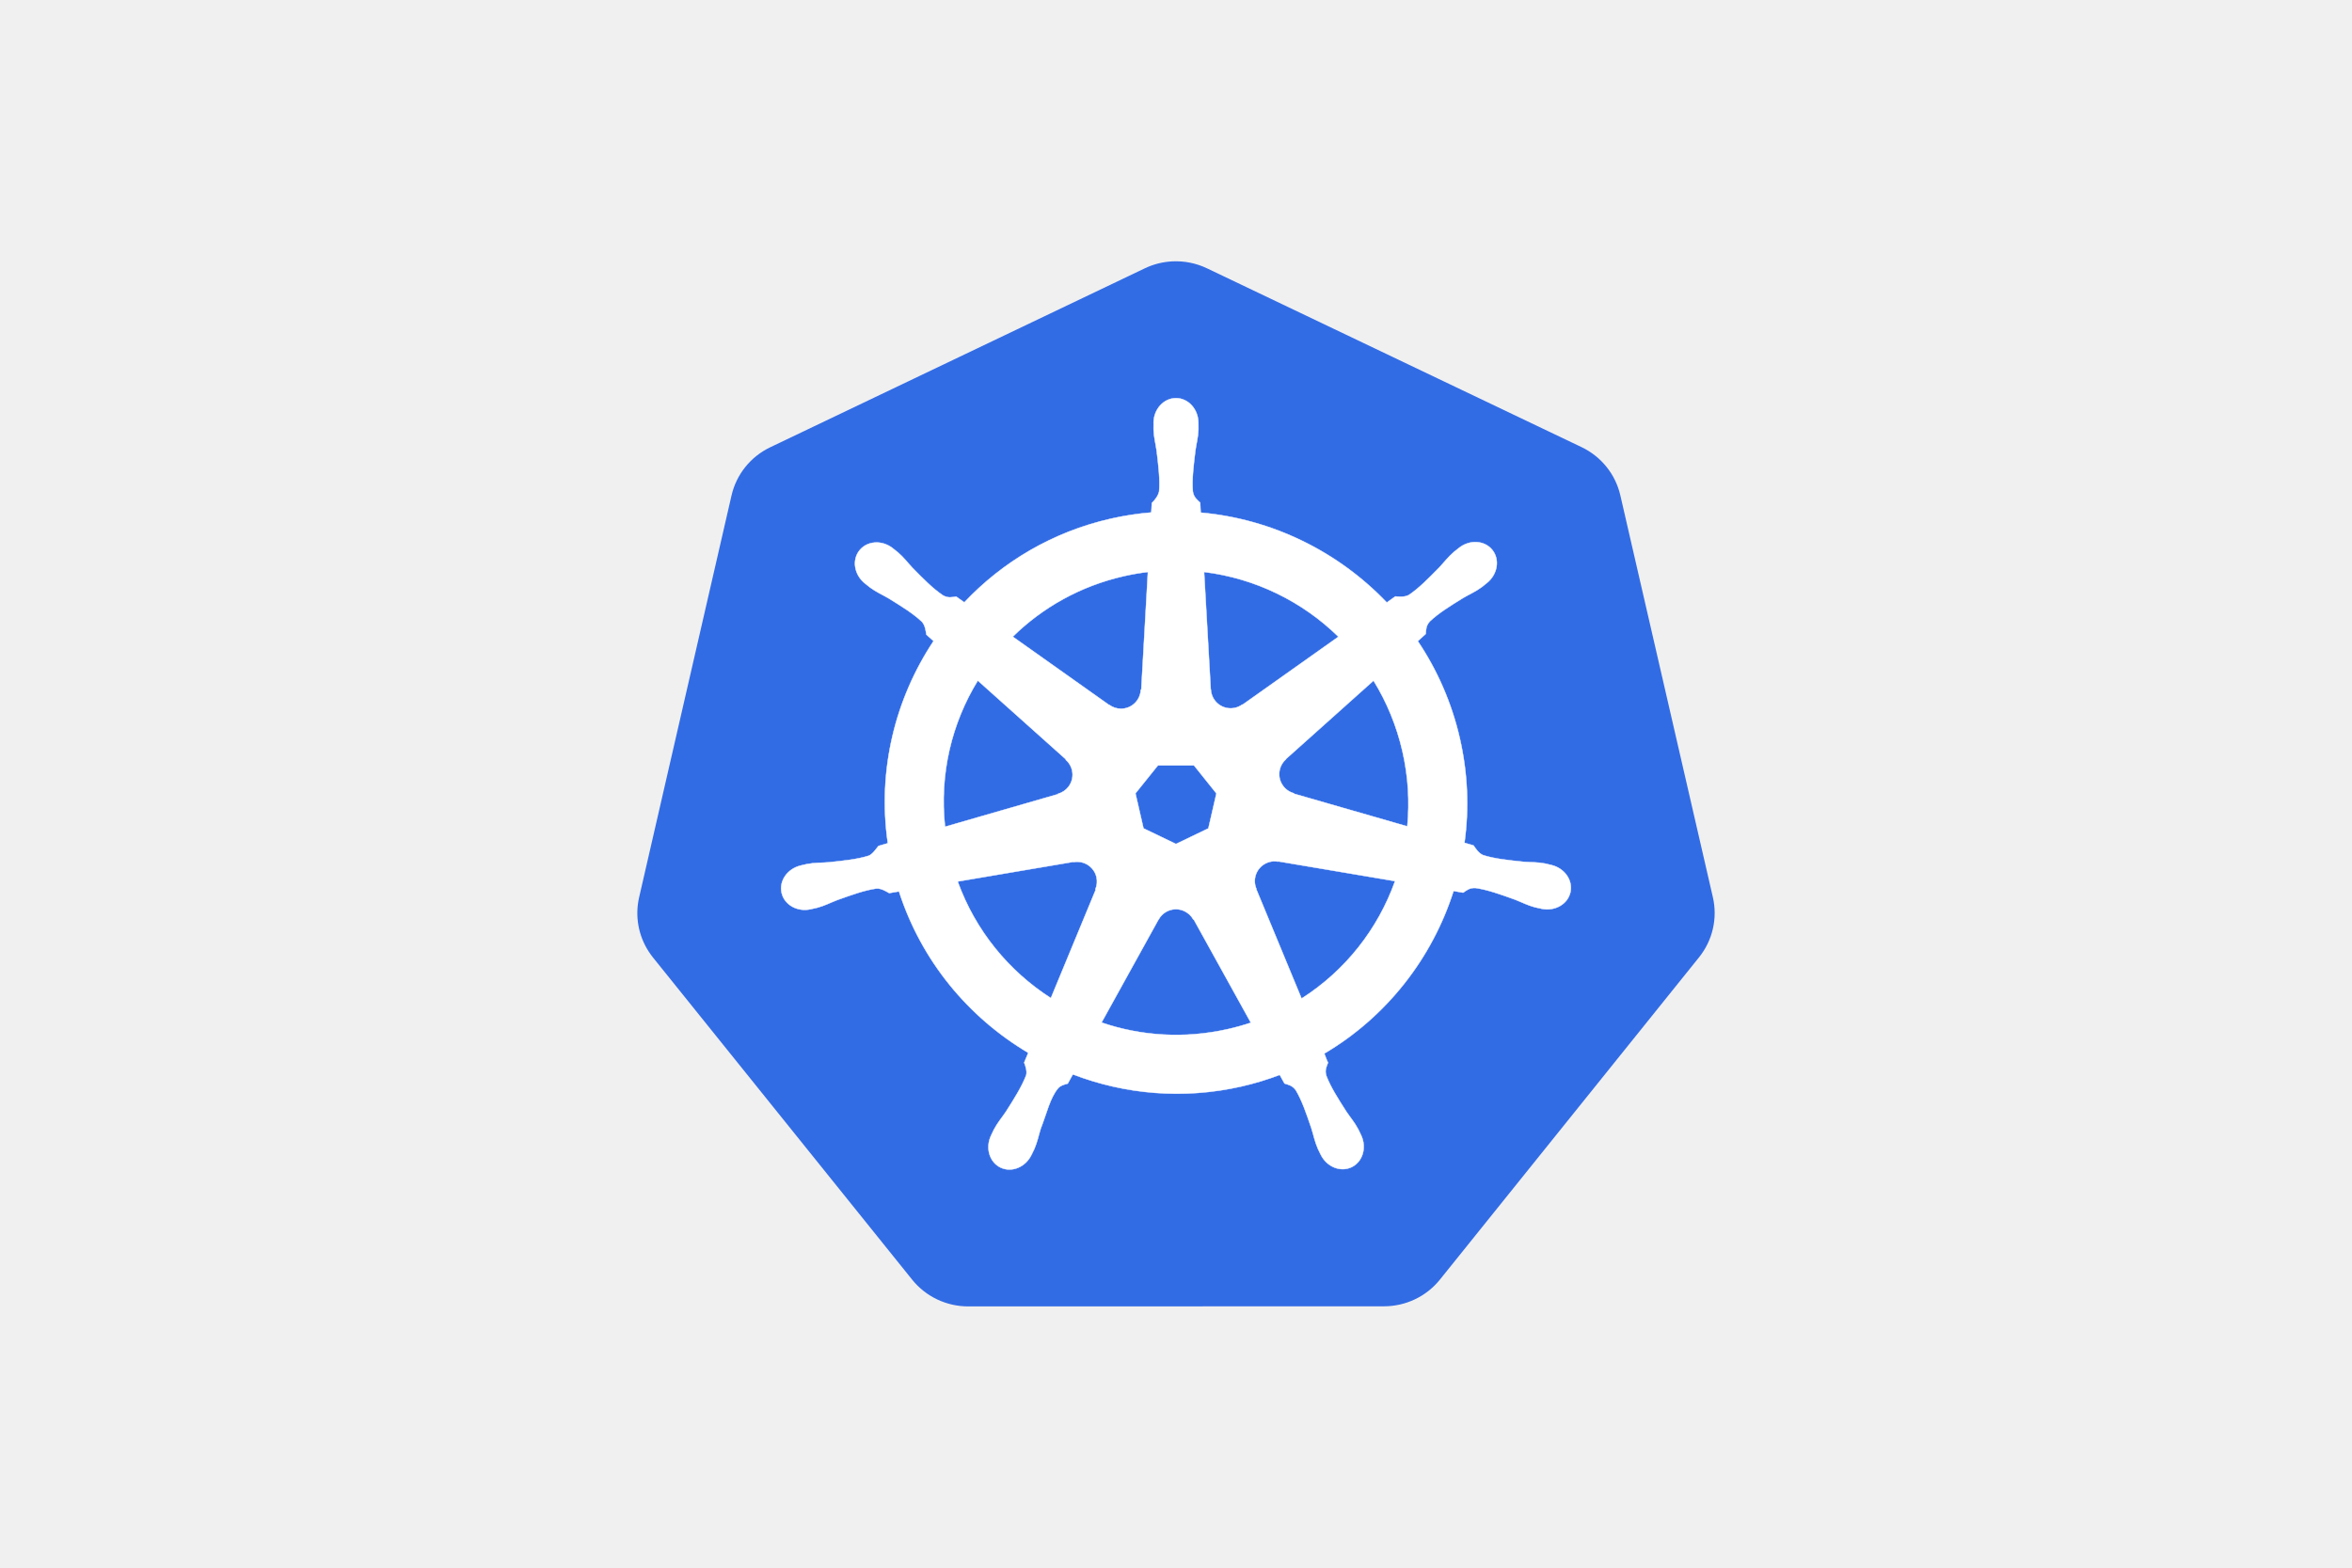
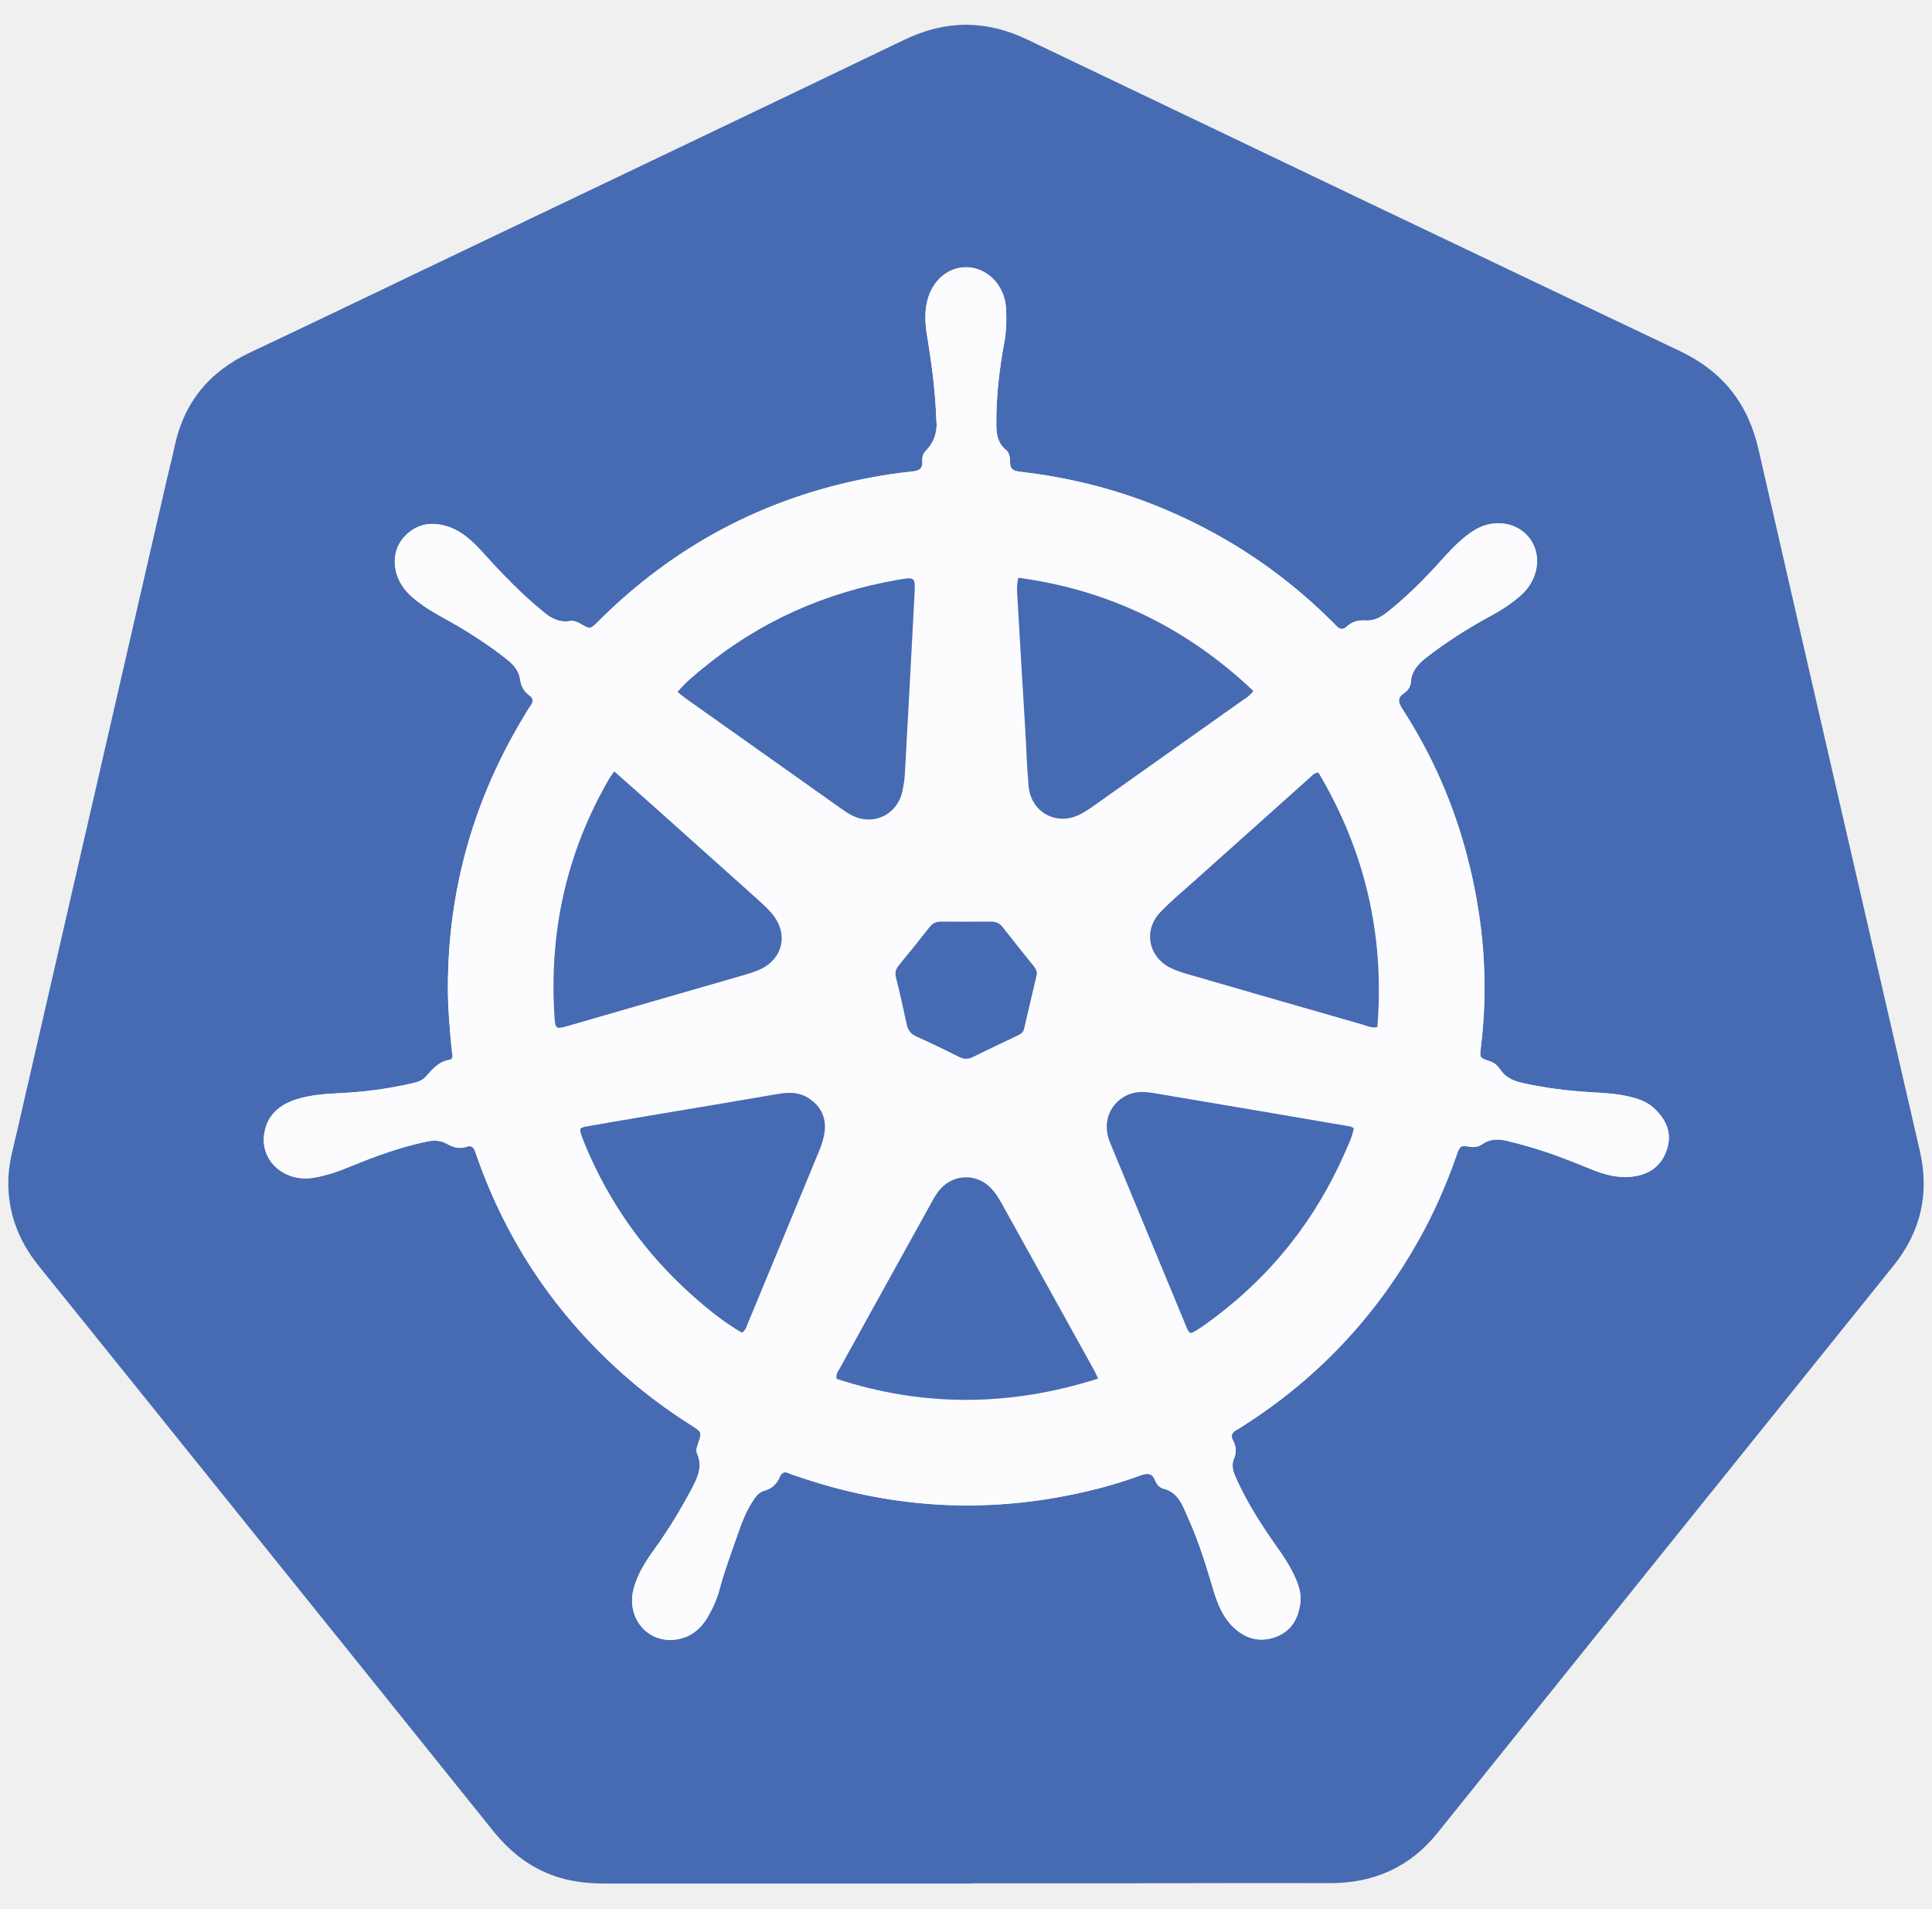
- <svg xmlns="http://www.w3.org/2000/svg" height="800" width="1200" viewBox="-105.427 -170.492 913.7 1022.949">
-   <path d="M348.987.06a46.725 46.342 0 00-17.907 4.531L86.737 121.341a46.725 46.342 0 00-25.282 31.438l-60.28 262.25a46.725 46.342 0 006.343 35.531 46.725 46.342 0 002.656 3.688L179.3 664.528a46.725 46.342 0 0036.531 17.438l271.22-.062a46.725 46.342 0 0036.53-17.406l169.063-210.313a46.725 46.342 0 009.031-39.219L641.3 152.716a46.725 46.342 0 00-25.281-31.437L371.643 4.59A46.725 46.342 0 00348.987.06z" fill="#326ce5" />
-   <path style="line-height:normal;-inkscape-font-specification:Sans;text-indent:0;text-align:start;text-decoration-line:none;text-transform:none;marker:none" d="M351.408 89.307c-8.077.001-14.626 7.276-14.625 16.25 0 .138.028.27.031.406-.012 1.22-.07 2.689-.031 3.75.192 5.176 1.32 9.138 2 13.907 1.23 10.206 2.26 18.667 1.625 26.531-.619 2.965-2.803 5.677-4.75 7.562l-.344 6.188a190.337 190.337 0 00-26.437 4.062c-37.975 8.623-70.67 28.184-95.563 54.594a245.167 245.167 0 01-5.281-3.75c-2.611.353-5.25 1.159-8.688-.844-6.545-4.405-12.506-10.486-19.719-17.812-3.305-3.504-5.698-6.841-9.625-10.219-.891-.767-2.252-1.804-3.25-2.594-3.07-2.447-6.69-3.724-10.187-3.843-4.496-.154-8.824 1.604-11.656 5.156-5.036 6.315-3.423 15.968 3.593 21.562.072.057.147.101.22.157.963.781 2.144 1.783 3.03 2.437 4.167 3.077 7.974 4.652 12.125 7.094 8.747 5.402 15.999 9.88 21.75 15.281 2.246 2.394 2.639 6.613 2.938 8.438l4.687 4.187c-25.093 37.764-36.706 84.41-29.843 131.938l-6.125 1.781c-1.615 2.085-3.896 5.365-6.282 6.344-7.525 2.37-15.994 3.24-26.218 4.312-4.8.4-8.942.161-14.032 1.125-1.12.212-2.68.619-3.906.906l-.125.032c-.067.015-.154.048-.219.062-8.62 2.083-14.157 10.006-12.375 17.813 1.784 7.808 10.204 12.556 18.875 10.687.063-.014.154-.017.22-.031.097-.022.183-.07.28-.094 1.21-.265 2.724-.56 3.782-.843 5.003-1.34 8.627-3.308 13.125-5.032 9.677-3.47 17.691-6.37 25.5-7.5 3.26-.255 6.697 2.012 8.406 2.969l6.375-1.094c14.67 45.483 45.414 82.245 84.344 105.313l-2.657 6.375c.958 2.475 2.014 5.824 1.3 8.27-2.838 7.36-7.7 15.13-13.237 23.792-2.68 4.002-5.425 7.108-7.844 11.688-.579 1.096-1.316 2.78-1.875 3.937-3.759 8.043-1.001 17.305 6.219 20.782 7.266 3.497 16.284-.192 20.187-8.25.006-.012.026-.02.032-.032.004-.009-.004-.022 0-.03.556-1.143 1.343-2.645 1.812-3.72 2.072-4.747 2.762-8.815 4.219-13.406 3.87-9.72 5.996-19.919 11.322-26.274 1.46-1.74 3.837-2.41 6.303-3.07l3.312-6c33.939 13.027 71.927 16.523 109.875 7.907a189.77 189.77 0 0025.094-7.563c.931 1.651 2.661 4.826 3.125 5.625 2.506.815 5.24 1.236 7.469 4.531 3.985 6.81 6.71 14.865 10.031 24.594 1.458 4.591 2.178 8.66 4.25 13.406.472 1.082 1.256 2.605 1.813 3.75 3.894 8.085 12.942 11.787 20.218 8.282 7.22-3.478 9.98-12.74 6.22-20.782-.56-1.158-1.328-2.841-1.907-3.937-2.42-4.58-5.163-7.655-7.844-11.656-5.537-8.662-10.13-15.858-12.969-23.22-1.187-3.796.2-6.157 1.125-8.624-.553-.635-1.738-4.22-2.437-5.906 40.457-23.889 70.298-62.022 84.312-106.063 1.893.298 5.182.88 6.25 1.094 2.2-1.45 4.222-3.344 8.188-3.031 7.808 1.129 15.823 4.03 25.5 7.5 4.498 1.723 8.122 3.723 13.125 5.062 1.057.283 2.572.547 3.781.813.097.023.183.071.281.093.066.015.157.017.22.032 8.672 1.866 17.093-2.88 18.874-10.688 1.78-7.807-3.754-15.732-12.375-17.812-1.254-.286-3.032-.77-4.25-1-5.089-.964-9.23-.727-14.031-1.125-10.225-1.072-18.694-1.943-26.219-4.313-3.068-1.19-5.25-4.841-6.312-6.344l-5.907-1.718c3.063-22.155 2.237-45.212-3.062-68.282-5.349-23.284-14.8-44.58-27.406-63.343 1.515-1.378 4.376-3.911 5.187-4.657.237-2.624.034-5.375 2.75-8.281 5.751-5.4 13.003-9.879 21.75-15.281 4.152-2.443 7.99-4.017 12.156-7.094.943-.696 2.23-1.798 3.22-2.594 7.014-5.596 8.63-15.248 3.593-21.562-5.037-6.314-14.797-6.91-21.813-1.313-.998.791-2.353 1.823-3.25 2.594-3.926 3.378-6.351 6.714-9.656 10.219-7.212 7.326-13.174 13.438-19.719 17.844-2.836 1.65-6.99 1.08-8.875.968l-5.562 3.969c-31.719-33.26-74.905-54.525-121.406-58.656-.13-1.949-.3-5.471-.344-6.532-1.904-1.821-4.203-3.376-4.781-7.312-.636-7.864.426-16.325 1.656-26.531.68-4.769 1.807-8.73 2-13.907.044-1.176-.026-2.884-.031-4.156-.001-8.974-6.548-16.25-14.625-16.25zm-18.313 113.438l-4.343 76.718-.313.157c-.291 6.863-5.94 12.343-12.875 12.343-2.84 0-5.463-.912-7.594-2.468l-.125.062-62.906-44.594c19.334-19.01 44.063-33.06 72.563-39.53a154.125 154.125 0 0115.593-2.688zm36.657 0c33.273 4.092 64.045 19.159 87.625 42.25l-62.5 44.312-.22-.093c-5.547 4.051-13.363 3.046-17.687-2.375a12.807 12.807 0 01-2.812-7.47l-.063-.03zM222.127 273.62l57.437 51.375-.062.312c5.184 4.507 5.948 12.328 1.625 17.75a12.892 12.892 0 01-6.688 4.406l-.062.25-73.625 21.25c-3.748-34.265 4.328-67.573 21.375-95.343zm258.156.03c8.534 13.833 14.996 29.283 18.844 46.032 3.8 16.548 4.754 33.067 3.187 49.031l-74-21.312-.062-.313c-6.627-1.81-10.7-8.551-9.157-15.312a12.786 12.786 0 014.094-6.844l-.031-.156 57.125-51.125zm-140.656 55.313h23.53l14.626 18.282-5.25 22.812-21.125 10.156-21.188-10.187-5.25-22.813zm75.437 62.563c1-.05 1.996.04 2.969.219l.125-.157 76.156 12.875c-11.145 31.314-32.473 58.44-60.969 76.594l-29.562-71.406.093-.125c-2.715-6.31.002-13.71 6.25-16.719 1.6-.77 3.271-1.197 4.938-1.281zm-127.906.312c5.811.082 11.024 4.116 12.375 10.032.632 2.77.324 5.513-.719 7.937l.219.281-29.25 70.688c-27.347-17.549-49.13-43.824-60.781-76.063l75.5-12.812.125.156c.844-.155 1.7-.23 2.53-.219zm63.781 30.97a12.764 12.764 0 016.031 1.28c2.56 1.233 4.537 3.174 5.782 5.5h.28l37.22 67.25a154.256 154.256 0 01-14.875 4.157c-28.465 6.463-56.84 4.504-82.532-4.25l37.125-67.125h.063a12.91 12.91 0 0110.906-6.813z" color="#000" font-weight="400" font-family="Sans" overflow="visible" fill="#fff" stroke="#fff" stroke-width=".25" />
+ <svg xmlns="http://www.w3.org/2000/svg" version="1.1" id="Layer_1" x="0px" y="0px" width="202.5px" height="200px" viewBox="0 0 202.5 200" enable-background="new 0 0 202.5 200" xml:space="preserve">
+   <g>
+     <path fill-rule="evenodd" clip-rule="evenodd" fill="#466BB3" d="M101.775,197.402c-12.762,0-25.524,0.001-38.287-0.001   c-1.957-0.001-3.882-0.21-5.731-0.919c-2.482-0.948-4.436-2.561-6.087-4.618c-9.784-12.19-19.586-24.367-29.384-36.548   c-6.072-7.551-12.142-15.106-18.229-22.647c-2.165-2.683-3.292-5.712-3.179-9.168c0.056-1.664,0.525-3.263,0.895-4.873   c5.234-22.802,10.476-45.6,15.719-68.398c0.262-1.137,0.564-2.267,0.802-3.409c0.965-4.621,3.62-7.851,7.882-9.861   c7.175-3.384,14.318-6.829,21.475-10.249c15.718-7.511,31.446-14.996,47.144-22.547c4.347-2.091,8.567-2.085,12.907-0.005   c22.777,10.907,45.565,21.792,68.372,32.634c4.463,2.121,7.138,5.476,8.236,10.286c5.605,24.512,11.267,49.011,16.909,73.516   c1.028,4.464,0.132,8.467-2.756,12.056c-15.938,19.803-31.863,39.617-47.784,59.433c-2.92,3.634-6.718,5.294-11.349,5.277   c-7.696-0.027-15.392,0.011-23.088,0.018c-4.822,0.004-9.646,0-14.467,0C101.775,197.386,101.775,197.395,101.775,197.402z    M98.143,44.059c0.115,0.814-0.051,2.132-1.118,3.196c-0.296,0.295-0.387,0.685-0.356,1.078c0.067,0.858-0.397,1.015-1.144,1.091   c-1.498,0.153-2.993,0.38-4.474,0.664c-10.979,2.107-20.42,7.131-28.337,15.025c-0.845,0.842-0.857,0.854-1.887,0.248   c-0.354-0.208-0.705-0.34-1.104-0.275c-1.115,0.184-1.99-0.3-2.794-0.982c-0.705-0.598-1.42-1.189-2.091-1.825   c-1.414-1.34-2.765-2.74-4.066-4.194c-1.137-1.27-2.353-2.491-4.072-2.974c-1.694-0.477-3.196-0.122-4.382,1.212   c-1.104,1.244-1.236,3.051-0.408,4.652c0.342,0.661,0.824,1.198,1.384,1.679c0.969,0.829,2.048,1.482,3.161,2.091   c2.311,1.264,4.528,2.671,6.602,4.302c0.707,0.558,1.321,1.196,1.447,2.115c0.1,0.729,0.392,1.292,0.977,1.713   c0.458,0.329,0.429,0.69,0.117,1.108c-0.203,0.272-0.367,0.573-0.545,0.864c-5.356,8.768-8.086,18.28-8.109,28.565   c-0.006,2.244,0.194,4.474,0.412,6.7c0.036,0.369,0.266,0.87-0.291,0.971c-1.105,0.198-1.747,0.967-2.42,1.738   c-0.441,0.506-1.086,0.633-1.701,0.771c-2.427,0.545-4.888,0.856-7.372,0.976c-1.509,0.073-3.017,0.181-4.467,0.633   c-1.86,0.581-3.182,1.742-3.429,3.759c-0.338,2.758,2.156,4.927,5.106,4.484c1.401-0.211,2.728-0.69,4.039-1.232   c2.565-1.057,5.172-1.993,7.901-2.574c0.765-0.162,1.465-0.128,2.115,0.239c0.674,0.38,1.337,0.561,2.083,0.301   c0.487-0.171,0.729,0.087,0.879,0.5c0.117,0.319,0.224,0.644,0.34,0.964c3.164,8.799,8.272,16.275,15.272,22.47   c2.193,1.94,4.538,3.677,7.013,5.243c1.149,0.729,1.159,0.736,0.726,1.992c-0.114,0.334-0.233,0.66-0.087,0.988   c0.589,1.319,0.082,2.468-0.52,3.609c-1.182,2.245-2.496,4.405-3.985,6.459c-0.889,1.229-1.695,2.506-2.115,3.978   c-0.91,3.188,1.501,6.005,4.629,5.409c1.375-0.262,2.375-1.09,3.075-2.273c0.547-0.924,0.992-1.898,1.268-2.942   c0.536-2.025,1.286-3.98,1.969-5.958c0.382-1.104,0.807-2.194,1.443-3.186c0.317-0.492,0.645-1.015,1.243-1.184   c0.812-0.229,1.354-0.706,1.668-1.479c0.174-0.429,0.48-0.582,0.937-0.368c0.264,0.123,0.547,0.203,0.823,0.297   c8.872,3.066,17.928,3.884,27.193,2.258c3.029-0.531,5.995-1.277,8.88-2.337c0.702-0.258,1.199-0.238,1.507,0.537   c0.164,0.412,0.427,0.752,0.909,0.875c1.097,0.279,1.683,1.102,2.109,2.068c0.412,0.935,0.833,1.868,1.201,2.819   c0.684,1.771,1.247,3.583,1.782,5.404c0.454,1.544,0.996,3.077,2.205,4.224c1.266,1.2,2.765,1.632,4.439,1.005   c1.641-0.61,2.37-1.942,2.57-3.6c0.108-0.892-0.155-1.735-0.508-2.549c-0.525-1.214-1.258-2.3-2.02-3.377   c-1.547-2.189-2.991-4.442-4.11-6.888c-0.326-0.711-0.659-1.447-0.323-2.24c0.288-0.684,0.236-1.315-0.104-1.95   c-0.259-0.483-0.097-0.828,0.37-1.076c0.257-0.136,0.498-0.306,0.744-0.463c7.754-4.942,13.862-11.438,18.36-19.453   c1.575-2.809,2.871-5.743,3.933-8.785c0.388-1.113,0.405-1.149,1.489-0.983c0.48,0.074,0.857-0.009,1.231-0.271   c0.778-0.544,1.645-0.57,2.523-0.366c0.899,0.211,1.792,0.45,2.678,0.714c2.102,0.625,4.139,1.425,6.167,2.255   c1.403,0.575,2.862,0.989,4.408,0.792c1.741-0.22,3.005-1.114,3.571-2.809c0.579-1.73-0.048-3.147-1.315-4.337   c-0.581-0.544-1.285-0.864-2.045-1.086c-1.51-0.442-3.062-0.521-4.619-0.613c-2.43-0.145-4.842-0.445-7.221-0.983   c-0.938-0.211-1.742-0.604-2.287-1.431c-0.275-0.417-0.625-0.688-1.128-0.854c-1.021-0.334-1.007-0.374-0.873-1.45   c0.836-6.752,0.284-13.407-1.428-19.975c-1.434-5.508-3.686-10.665-6.781-15.443c-0.436-0.673-0.611-1.173,0.163-1.692   c0.409-0.274,0.677-0.655,0.715-1.204c0.078-1.107,0.764-1.855,1.595-2.505c2.118-1.653,4.379-3.083,6.735-4.363   c1.117-0.607,2.181-1.285,3.138-2.124c0.634-0.555,1.123-1.212,1.432-1.999c1.172-2.991-1.001-5.881-4.199-5.578   c-0.947,0.089-1.775,0.473-2.542,1.025c-1.195,0.861-2.173,1.942-3.156,3.027c-1.701,1.878-3.494,3.665-5.483,5.245   c-0.672,0.534-1.408,0.922-2.267,0.866c-0.783-0.052-1.438,0.128-2.004,0.654c-0.43,0.4-0.775,0.235-1.113-0.137   c-0.229-0.252-0.479-0.483-0.725-0.722c-5.245-5.149-11.288-9.073-18.107-11.815c-4.591-1.845-9.352-3.003-14.258-3.565   c-0.69-0.079-1.068-0.255-1.068-1.018c0-0.473-0.047-0.977-0.478-1.33c-0.838-0.689-0.955-1.645-0.959-2.646   c-0.016-2.882,0.312-5.733,0.837-8.561c0.225-1.211,0.25-2.425,0.177-3.638c-0.137-2.268-1.85-4.086-3.91-4.233   c-2.038-0.145-3.824,1.316-4.349,3.561c-0.259,1.106-0.223,2.225-0.049,3.335C97.579,37.75,98.025,40.585,98.143,44.059z" />
+     <path fill-rule="evenodd" clip-rule="evenodd" fill="#FCFCFE" d="M98.143,44.059c-0.117-3.474-0.563-6.309-1.01-9.145   c-0.174-1.11-0.21-2.229,0.049-3.335c0.524-2.245,2.311-3.706,4.349-3.561c2.061,0.146,3.773,1.965,3.91,4.233   c0.073,1.213,0.048,2.427-0.177,3.638c-0.525,2.827-0.853,5.678-0.837,8.561c0.004,1.001,0.121,1.957,0.959,2.646   c0.431,0.353,0.478,0.857,0.478,1.33c0,0.763,0.378,0.938,1.068,1.018c4.906,0.563,9.667,1.72,14.258,3.565   c6.819,2.742,12.862,6.666,18.107,11.815c0.245,0.239,0.496,0.47,0.725,0.722c0.338,0.373,0.684,0.538,1.113,0.137   c0.566-0.526,1.221-0.707,2.004-0.654c0.858,0.057,1.595-0.332,2.267-0.866c1.989-1.581,3.782-3.367,5.483-5.245   c0.983-1.084,1.961-2.166,3.156-3.027c0.767-0.552,1.595-0.936,2.542-1.025c3.198-0.303,5.371,2.587,4.199,5.578   c-0.309,0.787-0.798,1.444-1.432,1.999c-0.957,0.839-2.021,1.516-3.138,2.124c-2.356,1.28-4.617,2.71-6.735,4.363   c-0.831,0.65-1.517,1.398-1.595,2.505c-0.038,0.549-0.306,0.93-0.715,1.204c-0.774,0.519-0.599,1.019-0.163,1.692   c3.096,4.778,5.348,9.935,6.781,15.443c1.712,6.567,2.264,13.223,1.428,19.975c-0.134,1.076-0.148,1.116,0.873,1.45   c0.503,0.165,0.853,0.437,1.128,0.854c0.545,0.827,1.349,1.22,2.287,1.431c2.379,0.538,4.791,0.839,7.221,0.983   c1.558,0.092,3.109,0.171,4.619,0.613c0.76,0.222,1.464,0.542,2.045,1.086c1.268,1.189,1.895,2.606,1.315,4.337   c-0.566,1.694-1.83,2.589-3.571,2.809c-1.546,0.197-3.005-0.217-4.408-0.792c-2.028-0.83-4.065-1.63-6.167-2.255   c-0.886-0.264-1.778-0.503-2.678-0.714c-0.879-0.204-1.745-0.178-2.523,0.366c-0.374,0.262-0.751,0.345-1.231,0.271   c-1.084-0.166-1.102-0.13-1.489,0.983c-1.062,3.042-2.357,5.977-3.933,8.785c-4.498,8.016-10.606,14.511-18.36,19.453   c-0.246,0.157-0.487,0.327-0.744,0.463c-0.467,0.248-0.629,0.593-0.37,1.076c0.34,0.635,0.392,1.267,0.104,1.95   c-0.336,0.793-0.003,1.529,0.323,2.24c1.119,2.445,2.563,4.698,4.11,6.888c0.762,1.077,1.494,2.163,2.02,3.377   c0.353,0.813,0.616,1.657,0.508,2.549c-0.2,1.657-0.93,2.989-2.57,3.6c-1.675,0.627-3.174,0.195-4.439-1.005   c-1.209-1.146-1.751-2.68-2.205-4.224c-0.535-1.821-1.099-3.633-1.782-5.404c-0.368-0.951-0.789-1.885-1.201-2.819   c-0.427-0.967-1.013-1.789-2.109-2.068c-0.482-0.123-0.745-0.463-0.909-0.875c-0.308-0.775-0.805-0.795-1.507-0.537   c-2.885,1.06-5.851,1.806-8.88,2.337c-9.266,1.626-18.321,0.809-27.193-2.258c-0.276-0.094-0.56-0.174-0.823-0.297   c-0.456-0.214-0.763-0.061-0.937,0.368c-0.314,0.772-0.856,1.25-1.668,1.479c-0.599,0.169-0.926,0.691-1.243,1.184   c-0.637,0.991-1.062,2.081-1.443,3.186c-0.683,1.978-1.433,3.933-1.969,5.958c-0.275,1.044-0.721,2.019-1.268,2.942   c-0.7,1.184-1.7,2.012-3.075,2.273c-3.128,0.596-5.539-2.221-4.629-5.409c0.42-1.472,1.227-2.749,2.115-3.978   c1.489-2.054,2.804-4.214,3.985-6.459c0.602-1.142,1.108-2.29,0.52-3.609c-0.146-0.328-0.027-0.654,0.087-0.988   c0.434-1.256,0.424-1.263-0.726-1.992c-2.475-1.566-4.819-3.303-7.013-5.243c-7-6.194-12.108-13.671-15.272-22.47   c-0.116-0.32-0.223-0.645-0.34-0.964c-0.15-0.413-0.392-0.671-0.879-0.5c-0.746,0.26-1.409,0.079-2.083-0.301   c-0.65-0.367-1.351-0.401-2.115-0.239c-2.729,0.581-5.336,1.518-7.901,2.574c-1.312,0.542-2.638,1.021-4.039,1.232   c-2.95,0.442-5.444-1.727-5.106-4.484c0.247-2.017,1.568-3.178,3.429-3.759c1.45-0.452,2.958-0.56,4.467-0.633   c2.484-0.119,4.945-0.431,7.372-0.976c0.615-0.138,1.26-0.265,1.701-0.771c0.673-0.771,1.314-1.54,2.42-1.738   c0.557-0.101,0.327-0.602,0.291-0.971c-0.218-2.227-0.418-4.456-0.412-6.7c0.023-10.285,2.753-19.797,8.109-28.565   c0.178-0.291,0.342-0.592,0.545-0.864c0.312-0.418,0.341-0.779-0.117-1.108c-0.585-0.421-0.877-0.984-0.977-1.713   c-0.126-0.919-0.74-1.557-1.447-2.115c-2.073-1.631-4.291-3.038-6.602-4.302c-1.113-0.609-2.192-1.262-3.161-2.091   c-0.56-0.481-1.042-1.019-1.384-1.679c-0.828-1.601-0.696-3.408,0.408-4.652c1.186-1.333,2.688-1.689,4.382-1.212   c1.72,0.483,2.936,1.704,4.072,2.974c1.302,1.454,2.652,2.854,4.066,4.194c0.671,0.636,1.386,1.227,2.091,1.825   c0.804,0.682,1.679,1.166,2.794,0.982c0.398-0.065,0.749,0.066,1.104,0.275c1.029,0.607,1.042,0.594,1.887-0.248   c7.917-7.894,17.357-12.917,28.337-15.025c1.48-0.284,2.976-0.511,4.474-0.664c0.746-0.076,1.211-0.233,1.144-1.091   c-0.03-0.394,0.061-0.783,0.356-1.078C98.092,46.191,98.258,44.874,98.143,44.059z M141.893,118.225   c-0.163-0.07-0.283-0.154-0.414-0.177c-6.858-1.171-13.717-2.344-20.577-3.493c-0.764-0.128-1.547-0.185-2.318,0.049   c-1.663,0.505-3.347,2.466-2.205,5.216c2.648,6.383,5.285,12.772,7.938,19.154c0.372,0.893,0.404,0.881,1.242,0.354   c0.247-0.155,0.487-0.322,0.725-0.492c6.592-4.682,11.494-10.736,14.726-18.144C141.353,119.901,141.753,119.119,141.893,118.225z    M64.38,80.845c-0.231,0.335-0.41,0.563-0.554,0.813c-4.492,7.763-6.313,16.136-5.697,25.061c0.074,1.08,0.185,1.148,1.249,0.842   c6.068-1.747,12.136-3.5,18.201-5.258c0.651-0.189,1.313-0.371,1.935-0.637c2.579-1.104,3.197-3.826,1.354-5.966   c-0.475-0.548-1.019-1.044-1.56-1.529c-3.618-3.248-7.243-6.489-10.869-9.728C67.104,83.25,65.761,82.068,64.38,80.845z    M71.021,72.516c0.358,0.286,0.613,0.51,0.889,0.707c5.44,3.86,10.884,7.718,16.329,11.572c0.357,0.253,0.726,0.497,1.117,0.688   c2.21,1.088,4.682-0.102,5.217-2.516c0.136-0.616,0.235-1.249,0.269-1.878c0.35-6.268,0.688-12.539,1.012-18.808   c0.094-1.81,0.066-1.83-1.788-1.506c-7.589,1.325-14.409,4.35-20.375,9.252C72.791,70.765,71.881,71.495,71.021,72.516z    M138.184,80.962c-0.499,0.064-0.696,0.364-0.942,0.583c-4.104,3.664-8.204,7.33-12.3,11.001c-1.124,1.008-2.297,1.971-3.33,3.064   c-1.807,1.91-1.247,4.698,1.115,5.848c0.521,0.252,1.081,0.438,1.638,0.601c6.167,1.789,12.335,3.569,18.509,5.336   c0.437,0.125,0.879,0.371,1.492,0.243C145.143,98.021,143.06,89.161,138.184,80.962z M115.089,144.483   c-0.176-0.391-0.244-0.571-0.337-0.739c-3.276-5.92-6.552-11.841-9.841-17.755c-0.282-0.507-0.614-1.003-1.007-1.426   c-1.499-1.62-3.979-1.557-5.408,0.128c-0.312,0.366-0.561,0.795-0.796,1.219c-3.235,5.834-6.464,11.668-9.685,17.509   c-0.158,0.286-0.421,0.55-0.321,1.09C96.754,147.473,105.845,147.427,115.089,144.483z M77.755,139.671   c0.41-0.262,0.475-0.613,0.603-0.921c2.512-6.06,5.023-12.121,7.519-18.187c0.24-0.579,0.438-1.192,0.533-1.81   c0.237-1.538-0.319-2.775-1.618-3.637c-0.992-0.658-2.085-0.667-3.229-0.469c-4.402,0.763-8.812,1.489-13.219,2.231   c-2.25,0.38-4.502,0.762-6.751,1.156c-0.875,0.153-0.897,0.208-0.621,1.019c0.109,0.322,0.236,0.638,0.366,0.952   c2.526,6.07,6.248,11.295,11.14,15.678C74.133,137.169,75.868,138.562,77.755,139.671z M131.367,72.417   c-6.939-6.585-15.087-10.578-24.63-11.868c-0.216,0.878-0.122,1.608-0.082,2.325c0.254,4.516,0.535,9.031,0.803,13.546   c0.119,1.992,0.175,3.988,0.354,5.973c0.25,2.737,2.897,4.193,5.348,2.978c0.563-0.28,1.089-0.644,1.604-1.009   c5.087-3.596,10.17-7.198,15.246-10.806C130.443,73.249,130.929,73,131.367,72.417z M108.656,102.176   c0.069-0.374-0.094-0.656-0.317-0.934c-1.1-1.366-2.203-2.728-3.276-4.113c-0.342-0.44-0.756-0.544-1.271-0.542   c-1.704,0.016-3.407,0.017-5.111,0c-0.527-0.005-0.917,0.147-1.254,0.579c-1.045,1.345-2.114,2.672-3.198,3.986   c-0.341,0.411-0.446,0.788-0.309,1.327c0.408,1.603,0.764,3.219,1.106,4.837c0.13,0.616,0.403,1.032,1.005,1.302   c1.51,0.679,3,1.396,4.479,2.14c0.532,0.271,0.979,0.269,1.51,0.001c1.479-0.741,2.98-1.438,4.471-2.153   c0.351-0.169,0.734-0.312,0.837-0.748C107.773,105.965,108.214,104.069,108.656,102.176z" />
+     <path fill-rule="evenodd" clip-rule="evenodd" fill="#466BB3" d="M141.893,118.225c-0.14,0.895-0.54,1.677-0.885,2.468   c-3.231,7.407-8.134,13.462-14.726,18.144c-0.237,0.17-0.478,0.337-0.725,0.492c-0.838,0.526-0.87,0.538-1.242-0.354   c-2.652-6.382-5.289-12.771-7.938-19.154c-1.142-2.75,0.542-4.711,2.205-5.216c0.771-0.233,1.555-0.177,2.318-0.049   c6.86,1.149,13.719,2.322,20.577,3.493C141.609,118.07,141.729,118.154,141.893,118.225z" />
+     <path fill-rule="evenodd" clip-rule="evenodd" fill="#466BB3" d="M64.38,80.845c1.381,1.224,2.725,2.405,4.06,3.597   c3.626,3.239,7.251,6.48,10.869,9.728c0.541,0.485,1.085,0.98,1.56,1.529c1.843,2.141,1.225,4.862-1.354,5.966   c-0.621,0.266-1.283,0.447-1.935,0.637c-6.065,1.758-12.133,3.511-18.201,5.258c-1.064,0.307-1.175,0.238-1.249-0.842   c-0.615-8.924,1.205-17.297,5.697-25.061C63.97,81.408,64.148,81.18,64.38,80.845z" />
+     <path fill-rule="evenodd" clip-rule="evenodd" fill="#466BB3" d="M71.021,72.516c0.86-1.021,1.771-1.751,2.669-2.489   c5.966-4.902,12.786-7.927,20.375-9.252c1.854-0.324,1.882-0.304,1.788,1.506c-0.324,6.27-0.662,12.54-1.012,18.808   c-0.033,0.629-0.133,1.262-0.269,1.878c-0.535,2.414-3.007,3.604-5.217,2.516c-0.392-0.192-0.76-0.436-1.117-0.688   c-5.445-3.854-10.889-7.712-16.329-11.572C71.634,73.026,71.379,72.801,71.021,72.516z" />
+     <path fill-rule="evenodd" clip-rule="evenodd" fill="#466BB3" d="M138.184,80.962c4.876,8.199,6.959,17.059,6.182,26.676   c-0.613,0.128-1.056-0.118-1.492-0.243c-6.174-1.767-12.342-3.547-18.509-5.336c-0.557-0.162-1.116-0.349-1.638-0.601   c-2.362-1.15-2.922-3.938-1.115-5.848c1.033-1.093,2.206-2.057,3.33-3.064c4.096-3.671,8.196-7.337,12.3-11.001   C137.487,81.326,137.685,81.026,138.184,80.962z" />
+     <path fill-rule="evenodd" clip-rule="evenodd" fill="#466BB3" d="M115.089,144.483c-9.244,2.943-18.335,2.989-27.395,0.025   c-0.1-0.54,0.163-0.804,0.321-1.09c3.221-5.841,6.449-11.675,9.685-17.509c0.235-0.424,0.484-0.853,0.796-1.219   c1.43-1.685,3.909-1.748,5.408-0.128c0.393,0.423,0.725,0.919,1.007,1.426c3.289,5.914,6.564,11.835,9.841,17.755   C114.845,143.912,114.913,144.093,115.089,144.483z" />
+     <path fill-rule="evenodd" clip-rule="evenodd" fill="#466BB3" d="M77.755,139.671c-1.887-1.109-3.622-2.502-5.277-3.986   c-4.892-4.383-8.613-9.607-11.14-15.678c-0.13-0.314-0.257-0.63-0.366-0.952c-0.276-0.811-0.254-0.865,0.621-1.019   c2.249-0.395,4.501-0.776,6.751-1.156c4.407-0.742,8.816-1.469,13.219-2.231c1.144-0.198,2.236-0.189,3.229,0.469   c1.299,0.861,1.855,2.099,1.618,3.637c-0.095,0.617-0.293,1.23-0.533,1.81c-2.495,6.065-5.007,12.127-7.519,18.187   C78.229,139.058,78.165,139.409,77.755,139.671z" />
+     <path fill-rule="evenodd" clip-rule="evenodd" fill="#466BB3" d="M131.367,72.417c-0.438,0.582-0.924,0.831-1.357,1.139   c-5.076,3.607-10.159,7.21-15.246,10.806c-0.515,0.365-1.041,0.729-1.604,1.009c-2.45,1.216-5.098-0.241-5.348-2.978   c-0.18-1.985-0.235-3.981-0.354-5.973c-0.268-4.515-0.549-9.03-0.803-13.546c-0.04-0.717-0.134-1.447,0.082-2.325   C116.28,61.839,124.428,65.833,131.367,72.417z" />
+     <path fill-rule="evenodd" clip-rule="evenodd" fill="#466BB3" d="M108.656,102.176c-0.442,1.894-0.883,3.789-1.329,5.682   c-0.103,0.437-0.486,0.579-0.837,0.748c-1.49,0.716-2.992,1.412-4.471,2.153c-0.53,0.268-0.978,0.27-1.51-0.001   c-1.479-0.744-2.969-1.461-4.479-2.14c-0.602-0.27-0.875-0.686-1.005-1.302c-0.343-1.618-0.698-3.234-1.106-4.837   c-0.138-0.539-0.032-0.916,0.309-1.327c1.084-1.314,2.153-2.641,3.198-3.986c0.337-0.431,0.727-0.583,1.254-0.579   c1.704,0.017,3.407,0.016,5.111,0c0.515-0.002,0.929,0.102,1.271,0.542c1.073,1.385,2.177,2.748,3.276,4.113   C108.563,101.52,108.726,101.802,108.656,102.176z" />
+   </g>
</svg>
